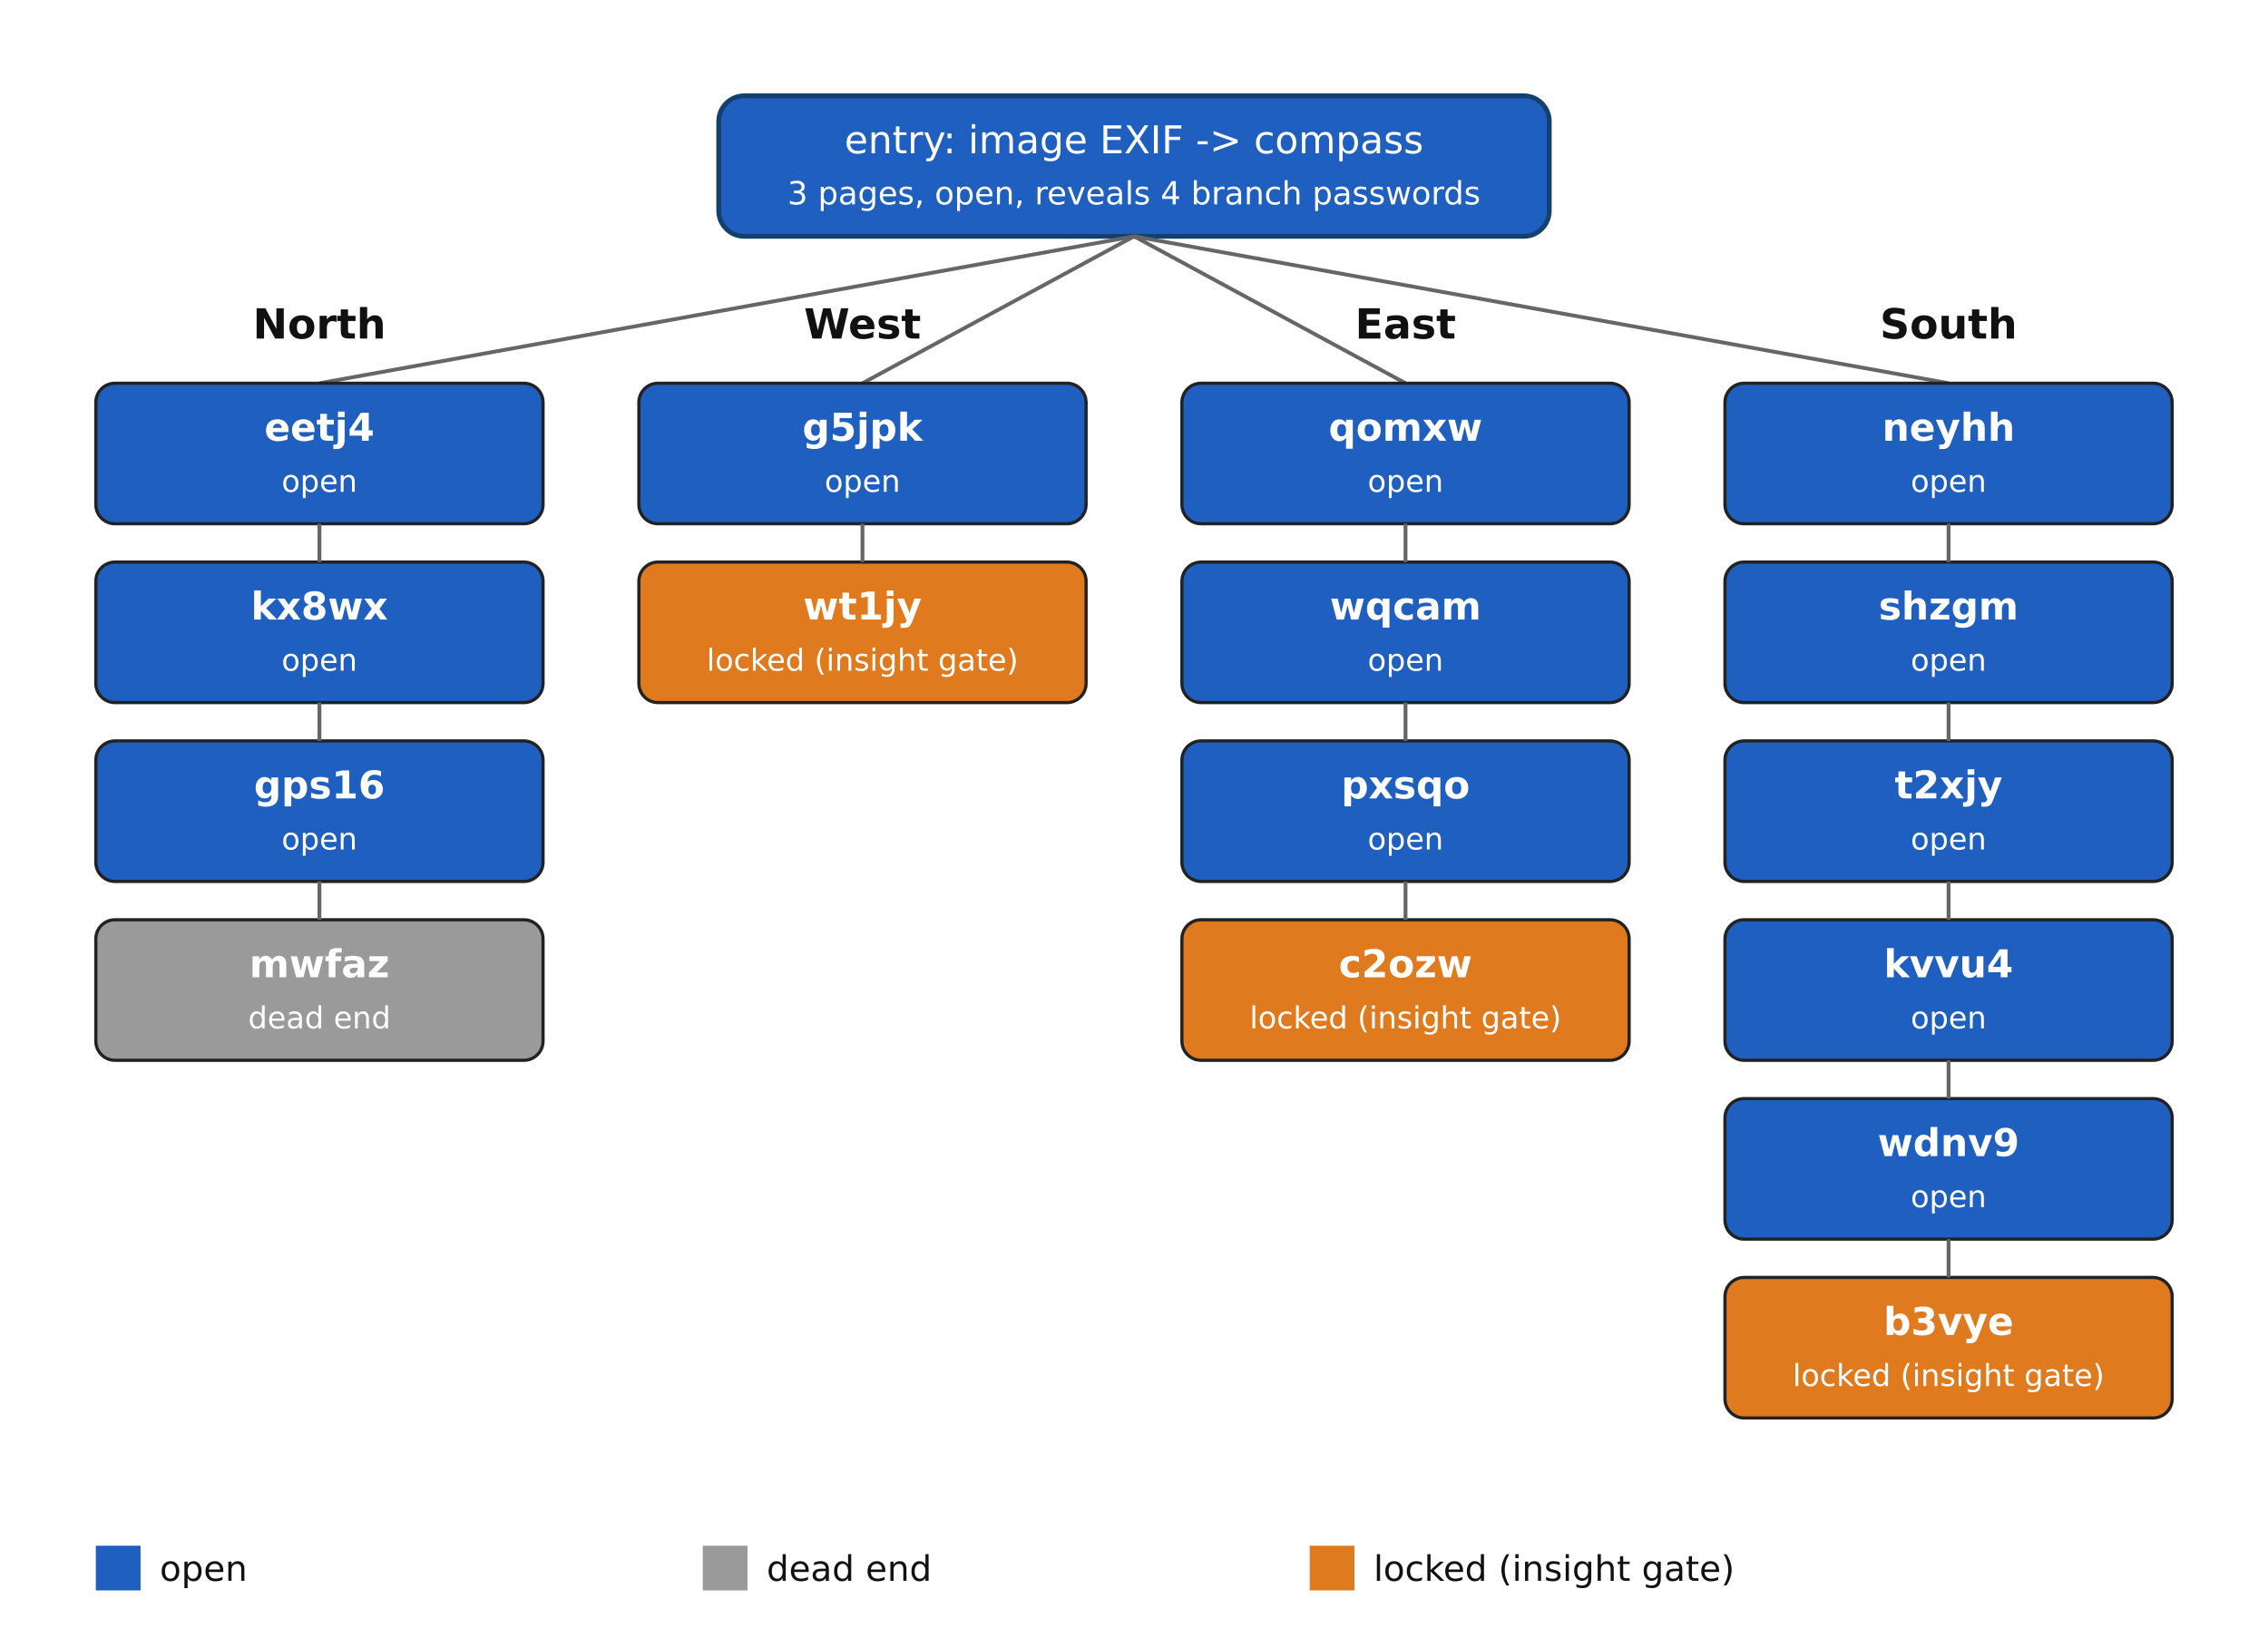
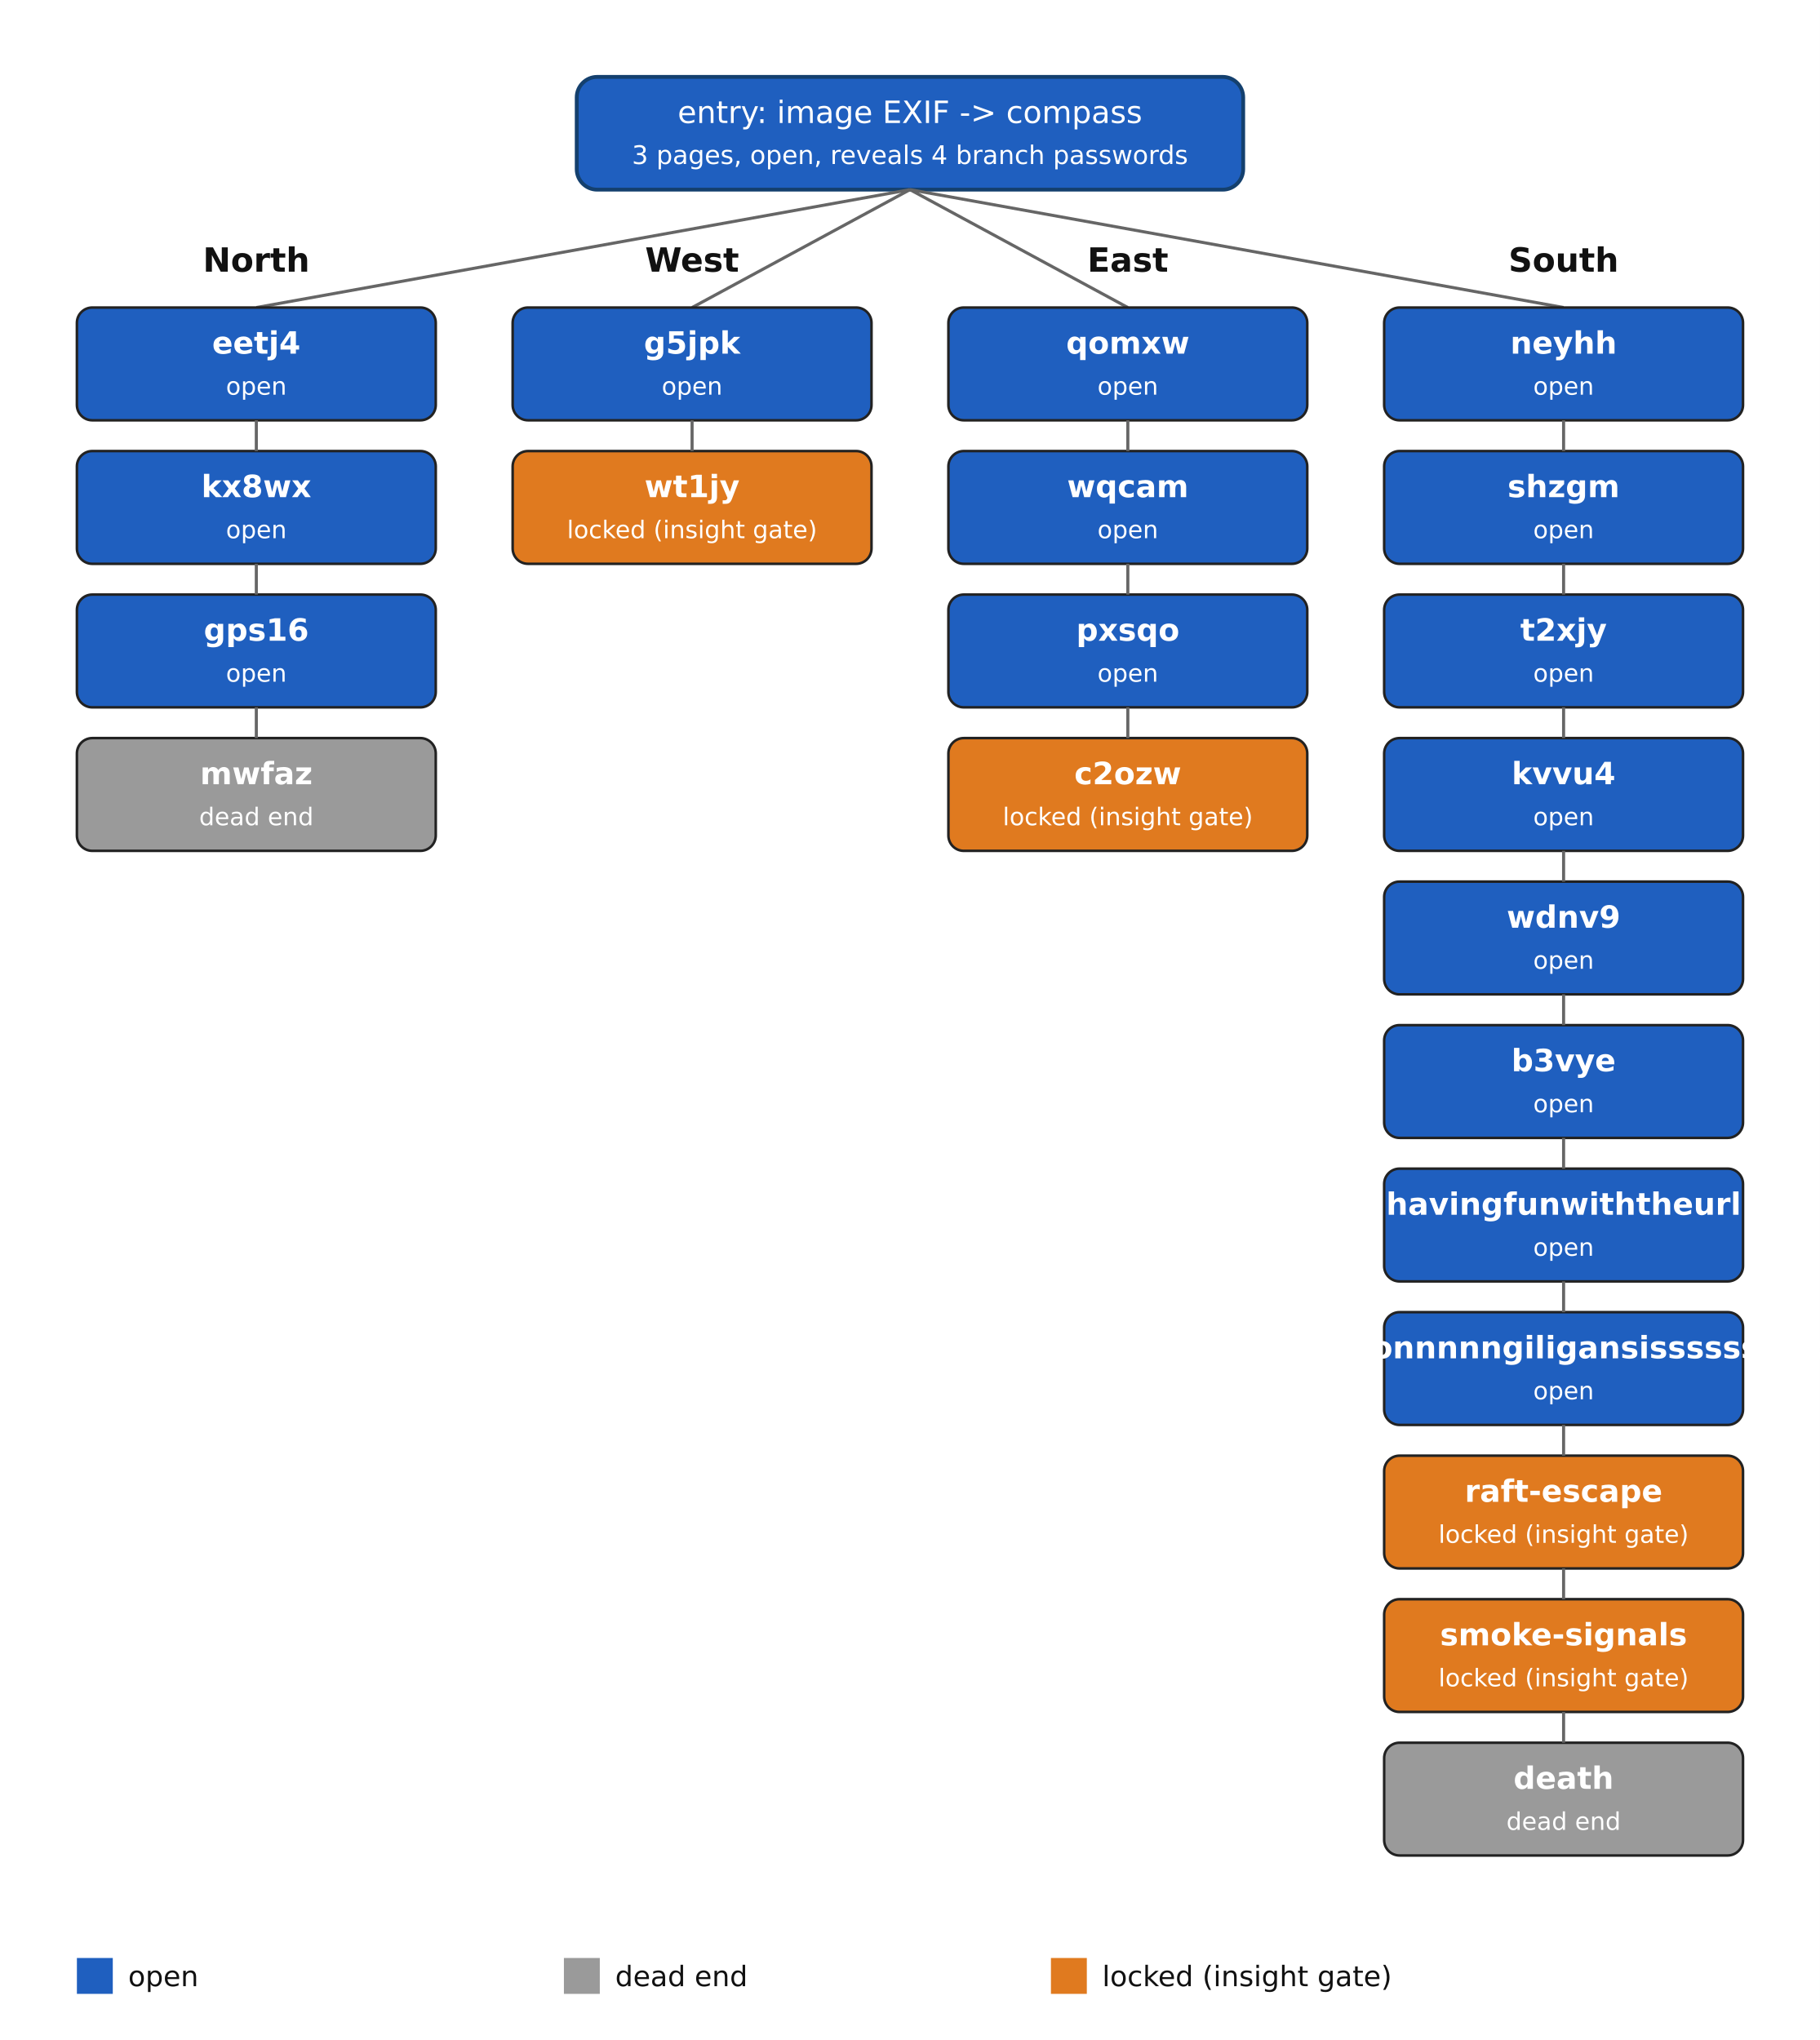
- <svg xmlns="http://www.w3.org/2000/svg" width="710" height="516" viewBox="0 0 710 516" font-family="DejaVu Sans">
-   <rect x="0" y="0" width="710" height="516" fill="#FFFFFF" />
+ <svg xmlns="http://www.w3.org/2000/svg" width="710" height="796" viewBox="0 0 710 796" font-family="DejaVu Sans">
+   <rect x="0" y="0" width="710" height="796" fill="#FFFFFF" />
  <rect x="225.0" y="30" width="260" height="44" rx="8" fill="#1F5FBF" stroke="#14406e" stroke-width="1.5" />
  <text x="355.0" y="48.0" text-anchor="middle" font-size="12" fill="#FFFFFF">entry: image EXIF -&gt; compass</text>
  <text x="355.0" y="64.0" text-anchor="middle" font-size="10" fill="#FFFFFF">3 pages, open, reveals 4 branch passwords</text>
  <text x="100.0" y="106" text-anchor="middle" font-size="13" font-weight="bold" fill="#111111">North</text>
  <line x1="355.0" y1="74" x2="100.0" y2="120" stroke="#666666" stroke-width="1.2" />
  <rect x="30" y="120" width="140" height="44" rx="6" fill="#1F5FBF" stroke="#222222" stroke-width="1" />
  <text x="100.0" y="138" text-anchor="middle" font-size="12" font-weight="bold" fill="#FFFFFF">eetj4</text>
  <text x="100.0" y="154" text-anchor="middle" font-size="9.5" fill="#FFFFFF">open</text>
  <rect x="30" y="176" width="140" height="44" rx="6" fill="#1F5FBF" stroke="#222222" stroke-width="1" />
  <text x="100.0" y="194" text-anchor="middle" font-size="12" font-weight="bold" fill="#FFFFFF">kx8wx</text>
  <text x="100.0" y="210" text-anchor="middle" font-size="9.5" fill="#FFFFFF">open</text>
  <line x1="100.0" y1="164" x2="100.0" y2="176" stroke="#666666" stroke-width="1.2" />
  <rect x="30" y="232" width="140" height="44" rx="6" fill="#1F5FBF" stroke="#222222" stroke-width="1" />
  <text x="100.0" y="250" text-anchor="middle" font-size="12" font-weight="bold" fill="#FFFFFF">gps16</text>
  <text x="100.0" y="266" text-anchor="middle" font-size="9.5" fill="#FFFFFF">open</text>
  <line x1="100.0" y1="220" x2="100.0" y2="232" stroke="#666666" stroke-width="1.2" />
  <rect x="30" y="288" width="140" height="44" rx="6" fill="#9A9A9A" stroke="#222222" stroke-width="1" />
  <text x="100.0" y="306" text-anchor="middle" font-size="12" font-weight="bold" fill="#FFFFFF">mwfaz</text>
  <text x="100.0" y="322" text-anchor="middle" font-size="9.5" fill="#FFFFFF">dead end</text>
  <line x1="100.0" y1="276" x2="100.0" y2="288" stroke="#666666" stroke-width="1.2" />
  <text x="270.0" y="106" text-anchor="middle" font-size="13" font-weight="bold" fill="#111111">West</text>
  <line x1="355.0" y1="74" x2="270.0" y2="120" stroke="#666666" stroke-width="1.2" />
  <rect x="200" y="120" width="140" height="44" rx="6" fill="#1F5FBF" stroke="#222222" stroke-width="1" />
  <text x="270.0" y="138" text-anchor="middle" font-size="12" font-weight="bold" fill="#FFFFFF">g5jpk</text>
  <text x="270.0" y="154" text-anchor="middle" font-size="9.5" fill="#FFFFFF">open</text>
  <rect x="200" y="176" width="140" height="44" rx="6" fill="#E07A1F" stroke="#222222" stroke-width="1" />
  <text x="270.0" y="194" text-anchor="middle" font-size="12" font-weight="bold" fill="#FFFFFF">wt1jy</text>
  <text x="270.0" y="210" text-anchor="middle" font-size="9.5" fill="#FFFFFF">locked (insight gate)</text>
  <line x1="270.0" y1="164" x2="270.0" y2="176" stroke="#666666" stroke-width="1.2" />
  <text x="440.0" y="106" text-anchor="middle" font-size="13" font-weight="bold" fill="#111111">East</text>
  <line x1="355.0" y1="74" x2="440.0" y2="120" stroke="#666666" stroke-width="1.2" />
  <rect x="370" y="120" width="140" height="44" rx="6" fill="#1F5FBF" stroke="#222222" stroke-width="1" />
  <text x="440.0" y="138" text-anchor="middle" font-size="12" font-weight="bold" fill="#FFFFFF">qomxw</text>
  <text x="440.0" y="154" text-anchor="middle" font-size="9.5" fill="#FFFFFF">open</text>
  <rect x="370" y="176" width="140" height="44" rx="6" fill="#1F5FBF" stroke="#222222" stroke-width="1" />
  <text x="440.0" y="194" text-anchor="middle" font-size="12" font-weight="bold" fill="#FFFFFF">wqcam</text>
  <text x="440.0" y="210" text-anchor="middle" font-size="9.5" fill="#FFFFFF">open</text>
  <line x1="440.0" y1="164" x2="440.0" y2="176" stroke="#666666" stroke-width="1.2" />
  <rect x="370" y="232" width="140" height="44" rx="6" fill="#1F5FBF" stroke="#222222" stroke-width="1" />
  <text x="440.0" y="250" text-anchor="middle" font-size="12" font-weight="bold" fill="#FFFFFF">pxsqo</text>
  <text x="440.0" y="266" text-anchor="middle" font-size="9.5" fill="#FFFFFF">open</text>
  <line x1="440.0" y1="220" x2="440.0" y2="232" stroke="#666666" stroke-width="1.2" />
  <rect x="370" y="288" width="140" height="44" rx="6" fill="#E07A1F" stroke="#222222" stroke-width="1" />
  <text x="440.0" y="306" text-anchor="middle" font-size="12" font-weight="bold" fill="#FFFFFF">c2ozw</text>
  <text x="440.0" y="322" text-anchor="middle" font-size="9.5" fill="#FFFFFF">locked (insight gate)</text>
  <line x1="440.0" y1="276" x2="440.0" y2="288" stroke="#666666" stroke-width="1.2" />
  <text x="610.0" y="106" text-anchor="middle" font-size="13" font-weight="bold" fill="#111111">South</text>
  <line x1="355.0" y1="74" x2="610.0" y2="120" stroke="#666666" stroke-width="1.2" />
  <rect x="540" y="120" width="140" height="44" rx="6" fill="#1F5FBF" stroke="#222222" stroke-width="1" />
  <text x="610.0" y="138" text-anchor="middle" font-size="12" font-weight="bold" fill="#FFFFFF">neyhh</text>
  <text x="610.0" y="154" text-anchor="middle" font-size="9.5" fill="#FFFFFF">open</text>
  <rect x="540" y="176" width="140" height="44" rx="6" fill="#1F5FBF" stroke="#222222" stroke-width="1" />
  <text x="610.0" y="194" text-anchor="middle" font-size="12" font-weight="bold" fill="#FFFFFF">shzgm</text>
  <text x="610.0" y="210" text-anchor="middle" font-size="9.5" fill="#FFFFFF">open</text>
  <line x1="610.0" y1="164" x2="610.0" y2="176" stroke="#666666" stroke-width="1.2" />
  <rect x="540" y="232" width="140" height="44" rx="6" fill="#1F5FBF" stroke="#222222" stroke-width="1" />
  <text x="610.0" y="250" text-anchor="middle" font-size="12" font-weight="bold" fill="#FFFFFF">t2xjy</text>
  <text x="610.0" y="266" text-anchor="middle" font-size="9.5" fill="#FFFFFF">open</text>
  <line x1="610.0" y1="220" x2="610.0" y2="232" stroke="#666666" stroke-width="1.2" />
  <rect x="540" y="288" width="140" height="44" rx="6" fill="#1F5FBF" stroke="#222222" stroke-width="1" />
  <text x="610.0" y="306" text-anchor="middle" font-size="12" font-weight="bold" fill="#FFFFFF">kvvu4</text>
  <text x="610.0" y="322" text-anchor="middle" font-size="9.5" fill="#FFFFFF">open</text>
  <line x1="610.0" y1="276" x2="610.0" y2="288" stroke="#666666" stroke-width="1.2" />
  <rect x="540" y="344" width="140" height="44" rx="6" fill="#1F5FBF" stroke="#222222" stroke-width="1" />
  <text x="610.0" y="362" text-anchor="middle" font-size="12" font-weight="bold" fill="#FFFFFF">wdnv9</text>
  <text x="610.0" y="378" text-anchor="middle" font-size="9.5" fill="#FFFFFF">open</text>
  <line x1="610.0" y1="332" x2="610.0" y2="344" stroke="#666666" stroke-width="1.2" />
-   <rect x="540" y="400" width="140" height="44" rx="6" fill="#E07A1F" stroke="#222222" stroke-width="1" />
+   <rect x="540" y="400" width="140" height="44" rx="6" fill="#1F5FBF" stroke="#222222" stroke-width="1" />
  <text x="610.0" y="418" text-anchor="middle" font-size="12" font-weight="bold" fill="#FFFFFF">b3vye</text>
-   <text x="610.0" y="434" text-anchor="middle" font-size="9.5" fill="#FFFFFF">locked (insight gate)</text>
+   <text x="610.0" y="434" text-anchor="middle" font-size="9.5" fill="#FFFFFF">open</text>
  <line x1="610.0" y1="388" x2="610.0" y2="400" stroke="#666666" stroke-width="1.2" />
-   <rect x="30" y="484" width="14" height="14" fill="#1F5FBF" />
-   <text x="50" y="495" font-size="11" fill="#111111">open</text>
-   <rect x="220" y="484" width="14" height="14" fill="#9A9A9A" />
-   <text x="240" y="495" font-size="11" fill="#111111">dead end</text>
-   <rect x="410" y="484" width="14" height="14" fill="#E07A1F" />
-   <text x="430" y="495" font-size="11" fill="#111111">locked (insight gate)</text>
+   <rect x="540" y="456" width="140" height="44" rx="6" fill="#1F5FBF" stroke="#222222" stroke-width="1" />
+   <text x="610.0" y="474" text-anchor="middle" font-size="12" font-weight="bold" fill="#FFFFFF">havingfunwiththeurl</text>
+   <text x="610.0" y="490" text-anchor="middle" font-size="9.5" fill="#FFFFFF">open</text>
+   <line x1="610.0" y1="444" x2="610.0" y2="456" stroke="#666666" stroke-width="1.2" />
+   <rect x="540" y="512" width="140" height="44" rx="6" fill="#1F5FBF" stroke="#222222" stroke-width="1" />
+   <text x="610.0" y="530" text-anchor="middle" font-size="12" font-weight="bold" fill="#FFFFFF">hereonnnnngiligansissssssland</text>
+   <text x="610.0" y="546" text-anchor="middle" font-size="9.5" fill="#FFFFFF">open</text>
+   <line x1="610.0" y1="500" x2="610.0" y2="512" stroke="#666666" stroke-width="1.2" />
+   <rect x="540" y="568" width="140" height="44" rx="6" fill="#E07A1F" stroke="#222222" stroke-width="1" />
+   <text x="610.0" y="586" text-anchor="middle" font-size="12" font-weight="bold" fill="#FFFFFF">raft-escape</text>
+   <text x="610.0" y="602" text-anchor="middle" font-size="9.5" fill="#FFFFFF">locked (insight gate)</text>
+   <line x1="610.0" y1="556" x2="610.0" y2="568" stroke="#666666" stroke-width="1.2" />
+   <rect x="540" y="624" width="140" height="44" rx="6" fill="#E07A1F" stroke="#222222" stroke-width="1" />
+   <text x="610.0" y="642" text-anchor="middle" font-size="12" font-weight="bold" fill="#FFFFFF">smoke-signals</text>
+   <text x="610.0" y="658" text-anchor="middle" font-size="9.5" fill="#FFFFFF">locked (insight gate)</text>
+   <line x1="610.0" y1="612" x2="610.0" y2="624" stroke="#666666" stroke-width="1.2" />
+   <rect x="540" y="680" width="140" height="44" rx="6" fill="#9A9A9A" stroke="#222222" stroke-width="1" />
+   <text x="610.0" y="698" text-anchor="middle" font-size="12" font-weight="bold" fill="#FFFFFF">death</text>
+   <text x="610.0" y="714" text-anchor="middle" font-size="9.5" fill="#FFFFFF">dead end</text>
+   <line x1="610.0" y1="668" x2="610.0" y2="680" stroke="#666666" stroke-width="1.2" />
+   <rect x="30" y="764" width="14" height="14" fill="#1F5FBF" />
+   <text x="50" y="775" font-size="11" fill="#111111">open</text>
+   <rect x="220" y="764" width="14" height="14" fill="#9A9A9A" />
+   <text x="240" y="775" font-size="11" fill="#111111">dead end</text>
+   <rect x="410" y="764" width="14" height="14" fill="#E07A1F" />
+   <text x="430" y="775" font-size="11" fill="#111111">locked (insight gate)</text>
</svg>
